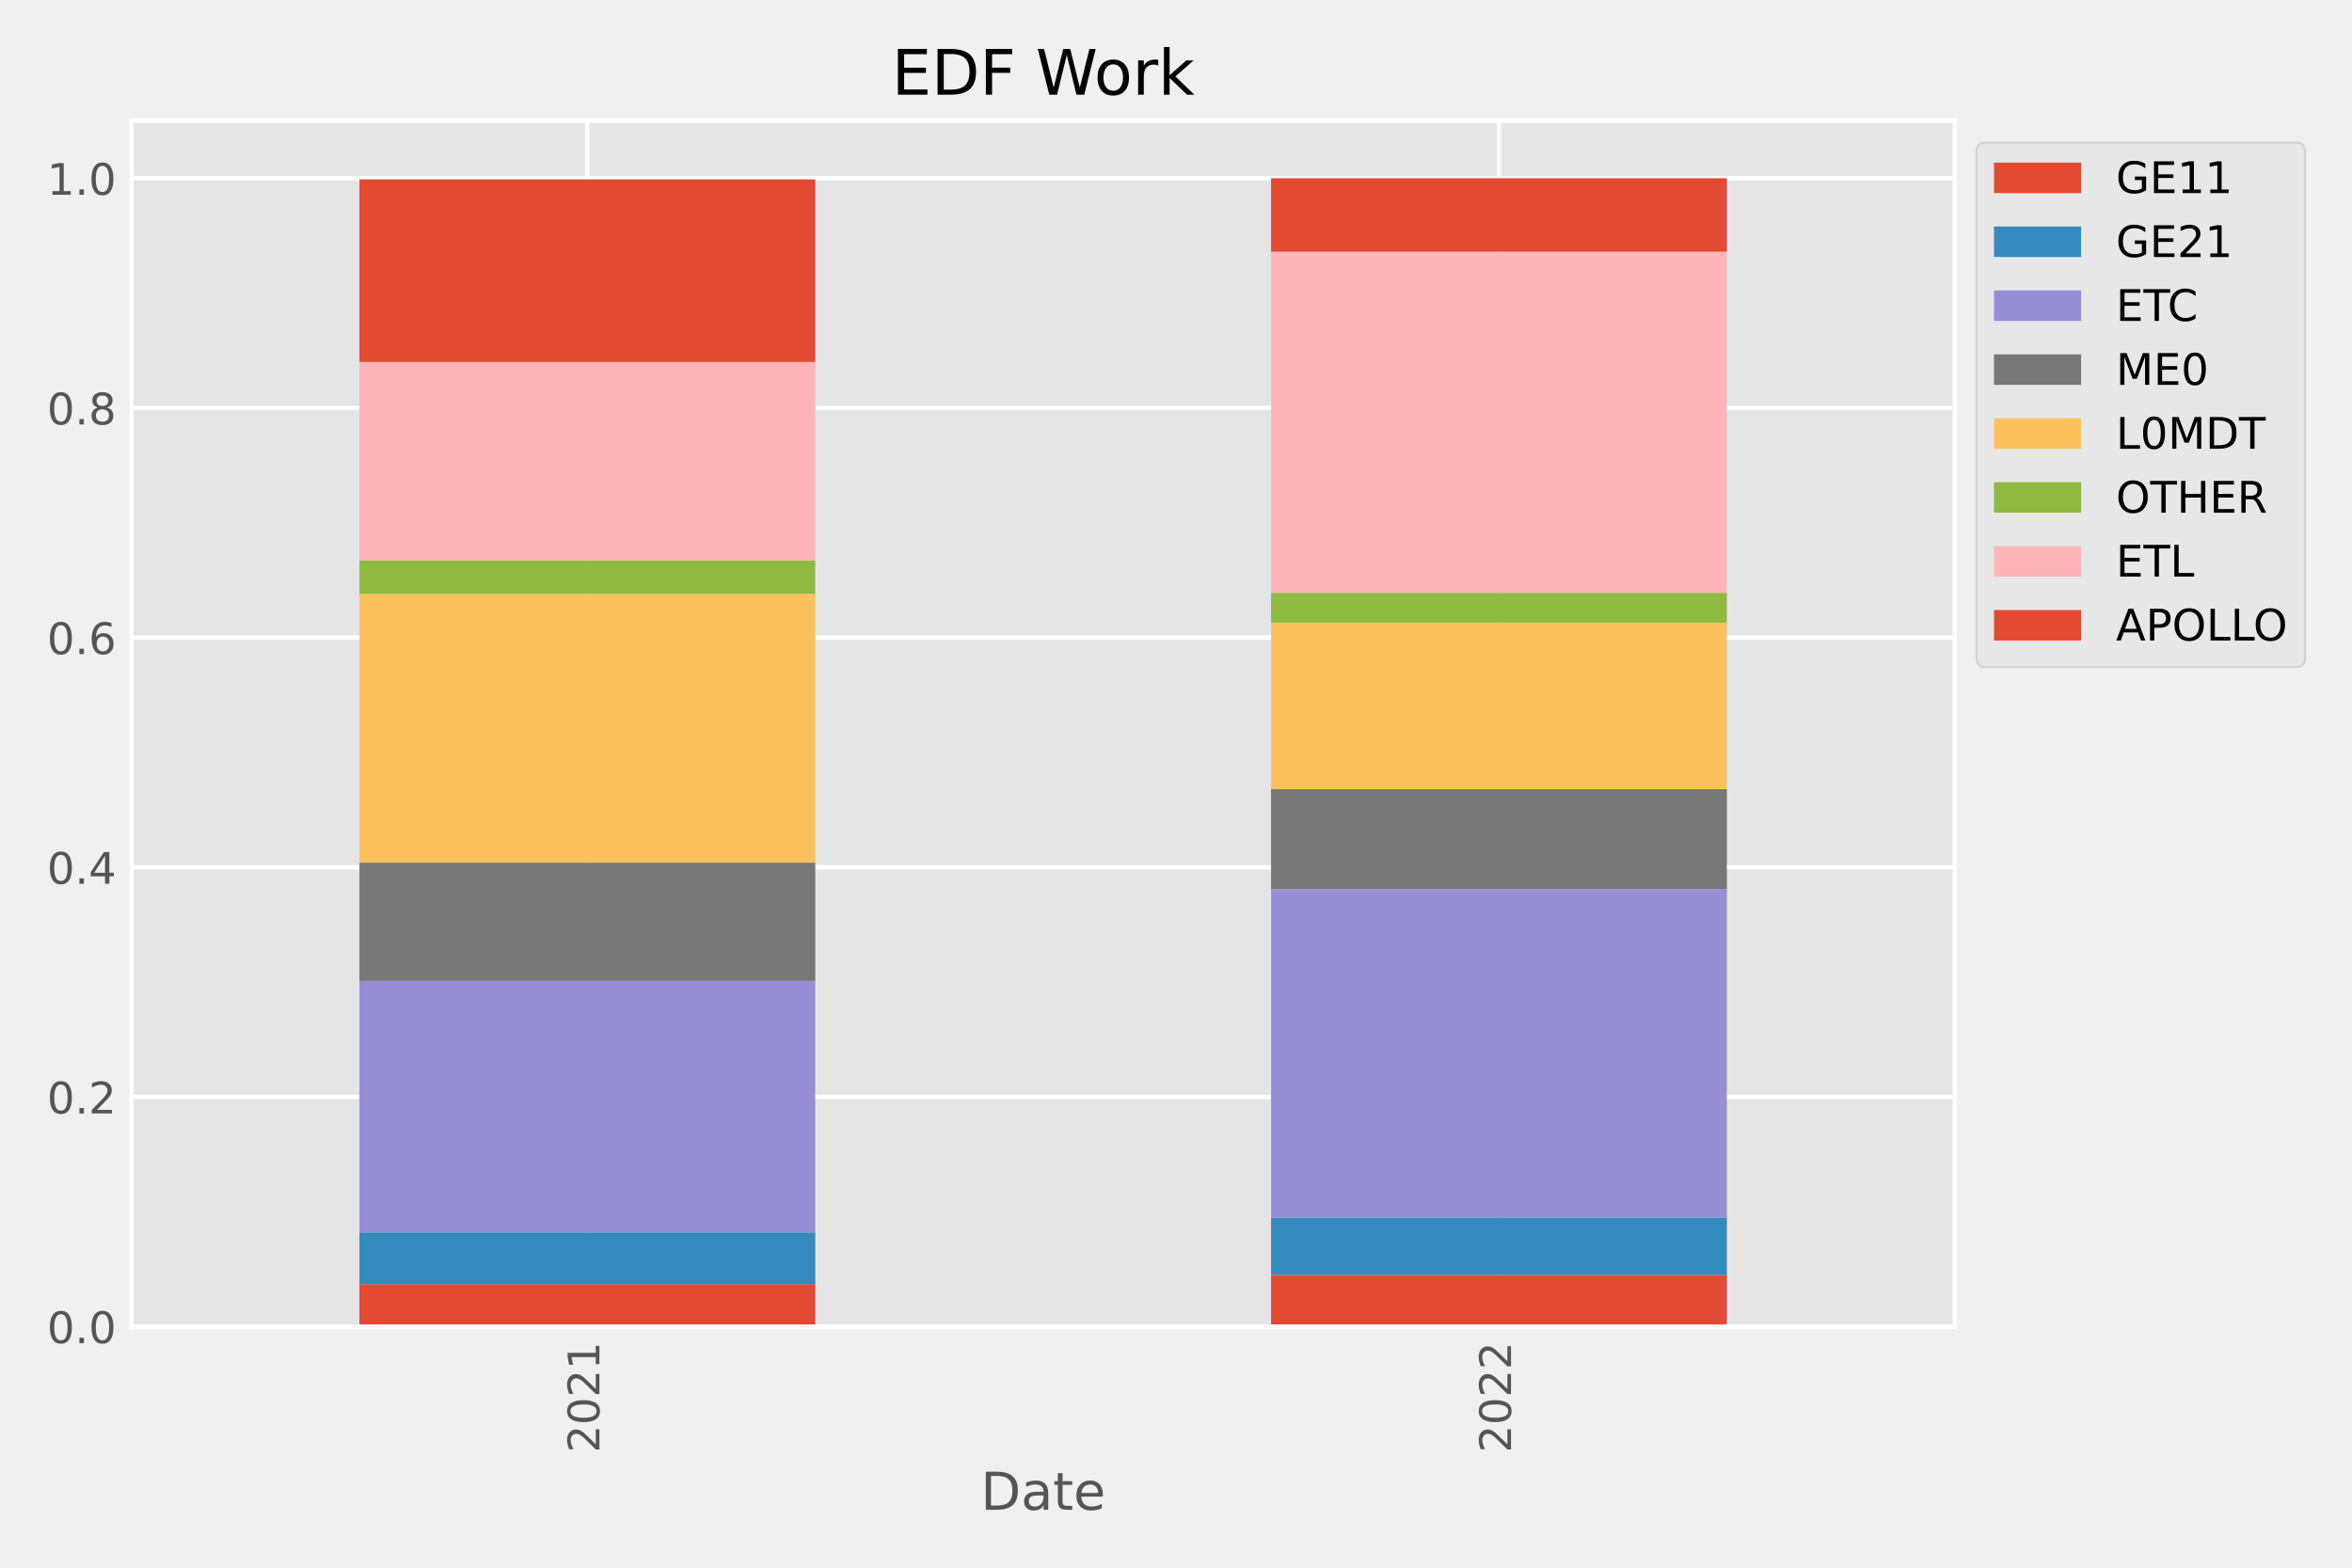
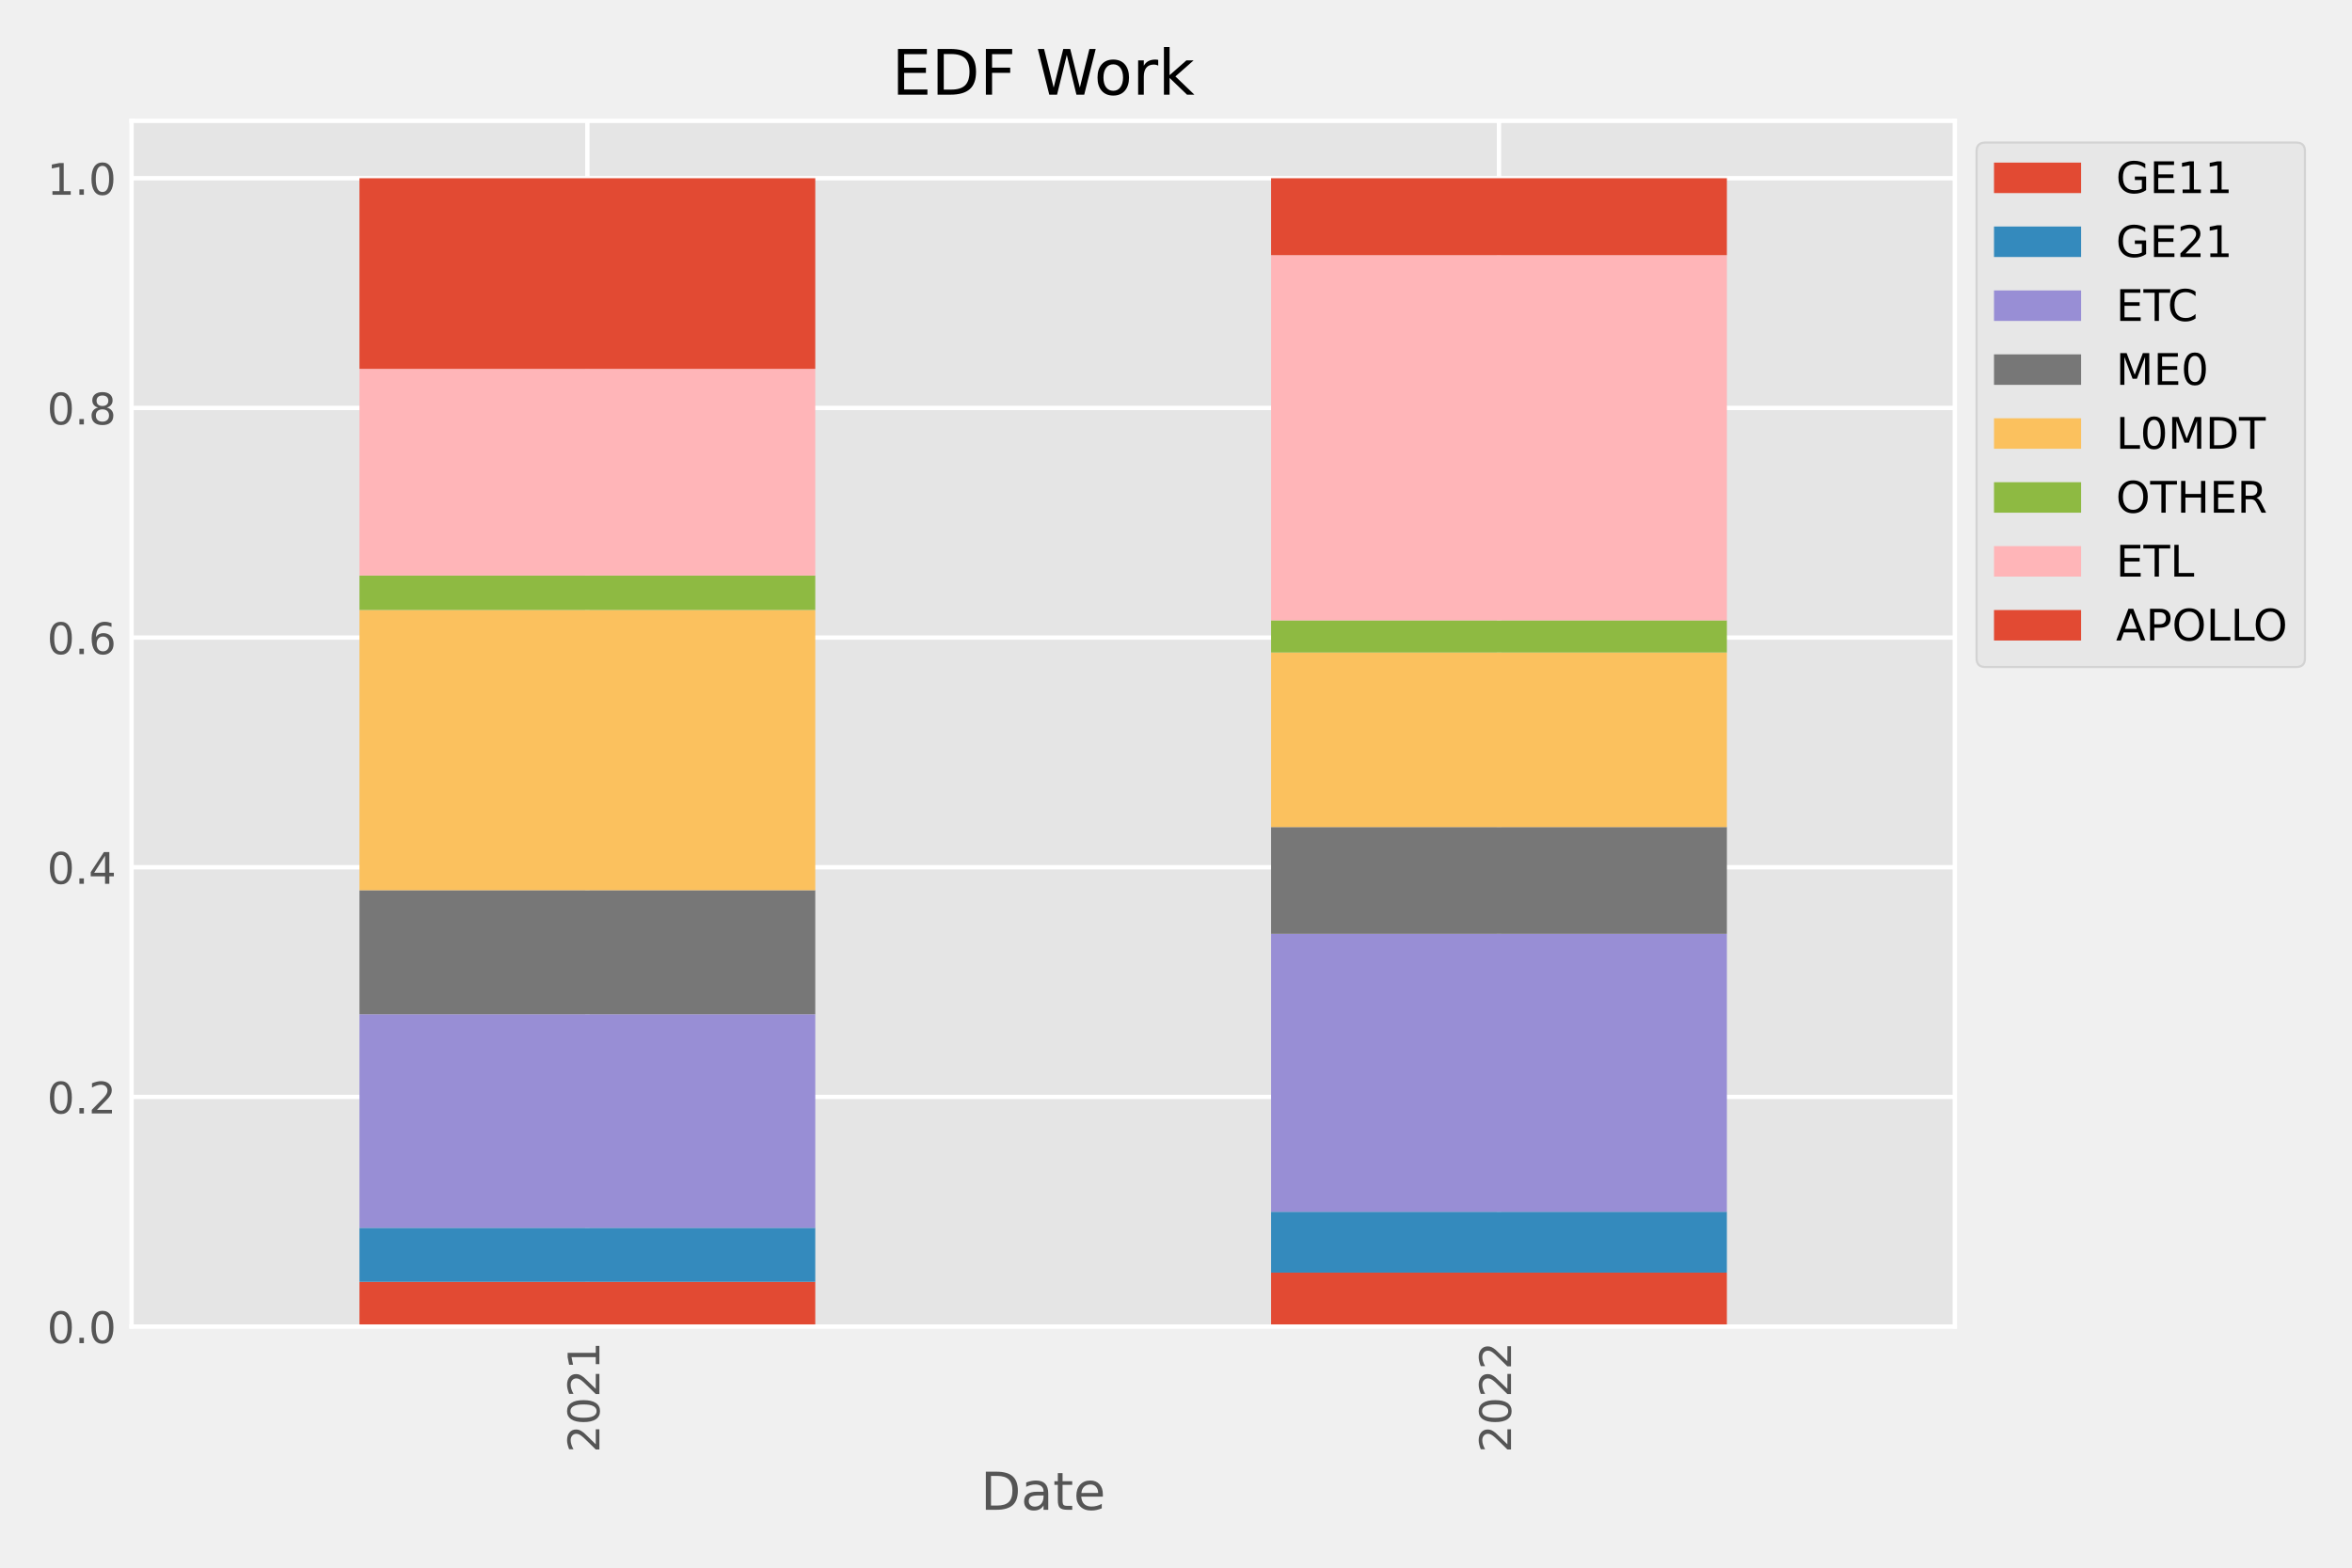
<svg xmlns="http://www.w3.org/2000/svg" xmlns:xlink="http://www.w3.org/1999/xlink" width="540pt" height="360pt" viewBox="0 0 540 360" version="1.1">
  <defs>
    <style type="text/css">*{stroke-linejoin: round; stroke-linecap: butt}</style>
  </defs>
  <g id="figure_1">
    <g id="patch_1">
      <path d="M 0 360  L 540 360  L 540 0  L 0 0  z " style="fill: #f0f0f0" />
    </g>
    <g id="axes_1">
      <g id="patch_2">
        <path d="M 30.203 304.636  L 448.805 304.636  L 448.805 27.742  L 30.203 27.742  z " style="fill: #e5e5e5" />
      </g>
      <g id="matplotlib.axis_1">
        <g id="xtick_1">
          <g id="line2d_1">
-             <path d="M 134.854 304.636  L 134.854 27.742  " clip-path="url(#pa02e7ad7bd)" style="fill: none; stroke: #ffffff" />
+             <path d="M 134.854 304.636  L 134.854 27.742  " clip-path="url(#pb8c0690dc1)" style="fill: none; stroke: #ffffff" />
          </g>
          <g id="line2d_2" />
          <g id="text_1">
            <g style="fill: #555555" transform="translate(137.6129 333.5863)rotate(-90)scale(0.1 -0.1)">
              <defs>
                <path id="DejaVuSans-32" d="M 1228 531  L 3431 531  L 3431 0  L 469 0  L 469 531  Q 828 903 1448 1529  Q 2069 2156 2228 2338  Q 2531 2678 2651 2914  Q 2772 3150 2772 3378  Q 2772 3750 2511 3984  Q 2250 4219 1831 4219  Q 1534 4219 1204 4116  Q 875 4013 500 3803  L 500 4441  Q 881 4594 1212 4672  Q 1544 4750 1819 4750  Q 2544 4750 2975 4387  Q 3406 4025 3406 3419  Q 3406 3131 3298 2873  Q 3191 2616 2906 2266  Q 2828 2175 2409 1742  Q 1991 1309 1228 531  z " transform="scale(0.015625)" />
                <path id="DejaVuSans-30" d="M 2034 4250  Q 1547 4250 1301 3770  Q 1056 3291 1056 2328  Q 1056 1369 1301 889  Q 1547 409 2034 409  Q 2525 409 2770 889  Q 3016 1369 3016 2328  Q 3016 3291 2770 3770  Q 2525 4250 2034 4250  z M 2034 4750  Q 2819 4750 3233 4129  Q 3647 3509 3647 2328  Q 3647 1150 3233 529  Q 2819 -91 2034 -91  Q 1250 -91 836 529  Q 422 1150 422 2328  Q 422 3509 836 4129  Q 1250 4750 2034 4750  z " transform="scale(0.015625)" />
                <path id="DejaVuSans-31" d="M 794 531  L 1825 531  L 1825 4091  L 703 3866  L 703 4441  L 1819 4666  L 2450 4666  L 2450 531  L 3481 531  L 3481 0  L 794 0  L 794 531  z " transform="scale(0.015625)" />
              </defs>
              <use xlink:href="#DejaVuSans-32" />
              <use xlink:href="#DejaVuSans-30" x="63.623" />
              <use xlink:href="#DejaVuSans-32" x="127.246" />
              <use xlink:href="#DejaVuSans-31" x="190.869" />
            </g>
          </g>
        </g>
        <g id="xtick_2">
          <g id="line2d_3">
-             <path d="M 344.154 304.636  L 344.154 27.742  " clip-path="url(#pa02e7ad7bd)" style="fill: none; stroke: #ffffff" />
+             <path d="M 344.154 304.636  L 344.154 27.742  " clip-path="url(#pb8c0690dc1)" style="fill: none; stroke: #ffffff" />
          </g>
          <g id="line2d_4" />
          <g id="text_2">
            <g style="fill: #555555" transform="translate(346.9137 333.5863)rotate(-90)scale(0.1 -0.1)">
              <use xlink:href="#DejaVuSans-32" />
              <use xlink:href="#DejaVuSans-30" x="63.623" />
              <use xlink:href="#DejaVuSans-32" x="127.246" />
              <use xlink:href="#DejaVuSans-32" x="190.869" />
            </g>
          </g>
        </g>
        <g id="text_3">
          <g style="fill: #555555" transform="translate(225.163 346.7044)scale(0.12 -0.12)">
            <defs>
              <path id="DejaVuSans-44" d="M 1259 4147  L 1259 519  L 2022 519  Q 2988 519 3436 956  Q 3884 1394 3884 2338  Q 3884 3275 3436 3711  Q 2988 4147 2022 4147  L 1259 4147  z M 628 4666  L 1925 4666  Q 3281 4666 3915 4102  Q 4550 3538 4550 2338  Q 4550 1131 3912 565  Q 3275 0 1925 0  L 628 0  L 628 4666  z " transform="scale(0.015625)" />
              <path id="DejaVuSans-61" d="M 2194 1759  Q 1497 1759 1228 1600  Q 959 1441 959 1056  Q 959 750 1161 570  Q 1363 391 1709 391  Q 2188 391 2477 730  Q 2766 1069 2766 1631  L 2766 1759  L 2194 1759  z M 3341 1997  L 3341 0  L 2766 0  L 2766 531  Q 2569 213 2275 61  Q 1981 -91 1556 -91  Q 1019 -91 701 211  Q 384 513 384 1019  Q 384 1609 779 1909  Q 1175 2209 1959 2209  L 2766 2209  L 2766 2266  Q 2766 2663 2505 2880  Q 2244 3097 1772 3097  Q 1472 3097 1187 3025  Q 903 2953 641 2809  L 641 3341  Q 956 3463 1253 3523  Q 1550 3584 1831 3584  Q 2591 3584 2966 3190  Q 3341 2797 3341 1997  z " transform="scale(0.015625)" />
              <path id="DejaVuSans-74" d="M 1172 4494  L 1172 3500  L 2356 3500  L 2356 3053  L 1172 3053  L 1172 1153  Q 1172 725 1289 603  Q 1406 481 1766 481  L 2356 481  L 2356 0  L 1766 0  Q 1100 0 847 248  Q 594 497 594 1153  L 594 3053  L 172 3053  L 172 3500  L 594 3500  L 594 4494  L 1172 4494  z " transform="scale(0.015625)" />
              <path id="DejaVuSans-65" d="M 3597 1894  L 3597 1613  L 953 1613  Q 991 1019 1311 708  Q 1631 397 2203 397  Q 2534 397 2845 478  Q 3156 559 3463 722  L 3463 178  Q 3153 47 2828 -22  Q 2503 -91 2169 -91  Q 1331 -91 842 396  Q 353 884 353 1716  Q 353 2575 817 3079  Q 1281 3584 2069 3584  Q 2775 3584 3186 3129  Q 3597 2675 3597 1894  z M 3022 2063  Q 3016 2534 2758 2815  Q 2500 3097 2075 3097  Q 1594 3097 1305 2825  Q 1016 2553 972 2059  L 3022 2063  z " transform="scale(0.015625)" />
            </defs>
            <use xlink:href="#DejaVuSans-44" />
            <use xlink:href="#DejaVuSans-61" x="77.002" />
            <use xlink:href="#DejaVuSans-74" x="138.281" />
            <use xlink:href="#DejaVuSans-65" x="177.49" />
          </g>
        </g>
      </g>
      <g id="matplotlib.axis_2">
        <g id="ytick_1">
          <g id="line2d_5">
-             <path d="M 30.203 304.636  L 448.805 304.636  " clip-path="url(#pa02e7ad7bd)" style="fill: none; stroke: #ffffff" />
+             <path d="M 30.203 304.636  L 448.805 304.636  " clip-path="url(#pb8c0690dc1)" style="fill: none; stroke: #ffffff" />
          </g>
          <g id="line2d_6" />
          <g id="text_4">
            <g style="fill: #555555" transform="translate(10.8 308.4355)scale(0.1 -0.1)">
              <defs>
                <path id="DejaVuSans-2e" d="M 684 794  L 1344 794  L 1344 0  L 684 0  L 684 794  z " transform="scale(0.015625)" />
              </defs>
              <use xlink:href="#DejaVuSans-30" />
              <use xlink:href="#DejaVuSans-2e" x="63.623" />
              <use xlink:href="#DejaVuSans-30" x="95.41" />
            </g>
          </g>
        </g>
        <g id="ytick_2">
          <g id="line2d_7">
-             <path d="M 30.203 251.894  L 448.805 251.894  " clip-path="url(#pa02e7ad7bd)" style="fill: none; stroke: #ffffff" />
+             <path d="M 30.203 251.894  L 448.805 251.894  " clip-path="url(#pb8c0690dc1)" style="fill: none; stroke: #ffffff" />
          </g>
          <g id="line2d_8" />
          <g id="text_5">
            <g style="fill: #555555" transform="translate(10.8 255.6937)scale(0.1 -0.1)">
              <use xlink:href="#DejaVuSans-30" />
              <use xlink:href="#DejaVuSans-2e" x="63.623" />
              <use xlink:href="#DejaVuSans-32" x="95.41" />
            </g>
          </g>
        </g>
        <g id="ytick_3">
          <g id="line2d_9">
-             <path d="M 30.203 199.153  L 448.805 199.153  " clip-path="url(#pa02e7ad7bd)" style="fill: none; stroke: #ffffff" />
+             <path d="M 30.203 199.153  L 448.805 199.153  " clip-path="url(#pb8c0690dc1)" style="fill: none; stroke: #ffffff" />
          </g>
          <g id="line2d_10" />
          <g id="text_6">
            <g style="fill: #555555" transform="translate(10.8 202.9519)scale(0.1 -0.1)">
              <defs>
                <path id="DejaVuSans-34" d="M 2419 4116  L 825 1625  L 2419 1625  L 2419 4116  z M 2253 4666  L 3047 4666  L 3047 1625  L 3713 1625  L 3713 1100  L 3047 1100  L 3047 0  L 2419 0  L 2419 1100  L 313 1100  L 313 1709  L 2253 4666  z " transform="scale(0.015625)" />
              </defs>
              <use xlink:href="#DejaVuSans-30" />
              <use xlink:href="#DejaVuSans-2e" x="63.623" />
              <use xlink:href="#DejaVuSans-34" x="95.41" />
            </g>
          </g>
        </g>
        <g id="ytick_4">
          <g id="line2d_11">
-             <path d="M 30.203 146.411  L 448.805 146.411  " clip-path="url(#pa02e7ad7bd)" style="fill: none; stroke: #ffffff" />
+             <path d="M 30.203 146.411  L 448.805 146.411  " clip-path="url(#pb8c0690dc1)" style="fill: none; stroke: #ffffff" />
          </g>
          <g id="line2d_12" />
          <g id="text_7">
            <g style="fill: #555555" transform="translate(10.8 150.21)scale(0.1 -0.1)">
              <defs>
                <path id="DejaVuSans-36" d="M 2113 2584  Q 1688 2584 1439 2293  Q 1191 2003 1191 1497  Q 1191 994 1439 701  Q 1688 409 2113 409  Q 2538 409 2786 701  Q 3034 994 3034 1497  Q 3034 2003 2786 2293  Q 2538 2584 2113 2584  z M 3366 4563  L 3366 3988  Q 3128 4100 2886 4159  Q 2644 4219 2406 4219  Q 1781 4219 1451 3797  Q 1122 3375 1075 2522  Q 1259 2794 1537 2939  Q 1816 3084 2150 3084  Q 2853 3084 3261 2657  Q 3669 2231 3669 1497  Q 3669 778 3244 343  Q 2819 -91 2113 -91  Q 1303 -91 875 529  Q 447 1150 447 2328  Q 447 3434 972 4092  Q 1497 4750 2381 4750  Q 2619 4750 2861 4703  Q 3103 4656 3366 4563  z " transform="scale(0.015625)" />
              </defs>
              <use xlink:href="#DejaVuSans-30" />
              <use xlink:href="#DejaVuSans-2e" x="63.623" />
              <use xlink:href="#DejaVuSans-36" x="95.41" />
            </g>
          </g>
        </g>
        <g id="ytick_5">
          <g id="line2d_13">
-             <path d="M 30.203 93.669  L 448.805 93.669  " clip-path="url(#pa02e7ad7bd)" style="fill: none; stroke: #ffffff" />
+             <path d="M 30.203 93.669  L 448.805 93.669  " clip-path="url(#pb8c0690dc1)" style="fill: none; stroke: #ffffff" />
          </g>
          <g id="line2d_14" />
          <g id="text_8">
            <g style="fill: #555555" transform="translate(10.8 97.46823)scale(0.1 -0.1)">
              <defs>
                <path id="DejaVuSans-38" d="M 2034 2216  Q 1584 2216 1326 1975  Q 1069 1734 1069 1313  Q 1069 891 1326 650  Q 1584 409 2034 409  Q 2484 409 2743 651  Q 3003 894 3003 1313  Q 3003 1734 2745 1975  Q 2488 2216 2034 2216  z M 1403 2484  Q 997 2584 770 2862  Q 544 3141 544 3541  Q 544 4100 942 4425  Q 1341 4750 2034 4750  Q 2731 4750 3128 4425  Q 3525 4100 3525 3541  Q 3525 3141 3298 2862  Q 3072 2584 2669 2484  Q 3125 2378 3379 2068  Q 3634 1759 3634 1313  Q 3634 634 3220 271  Q 2806 -91 2034 -91  Q 1263 -91 848 271  Q 434 634 434 1313  Q 434 1759 690 2068  Q 947 2378 1403 2484  z M 1172 3481  Q 1172 3119 1398 2916  Q 1625 2713 2034 2713  Q 2441 2713 2670 2916  Q 2900 3119 2900 3481  Q 2900 3844 2670 4047  Q 2441 4250 2034 4250  Q 1625 4250 1398 4047  Q 1172 3844 1172 3481  z " transform="scale(0.015625)" />
              </defs>
              <use xlink:href="#DejaVuSans-30" />
              <use xlink:href="#DejaVuSans-2e" x="63.623" />
              <use xlink:href="#DejaVuSans-38" x="95.41" />
            </g>
          </g>
        </g>
        <g id="ytick_6">
          <g id="line2d_15">
-             <path d="M 30.203 40.927  L 448.805 40.927  " clip-path="url(#pa02e7ad7bd)" style="fill: none; stroke: #ffffff" />
+             <path d="M 30.203 40.927  L 448.805 40.927  " clip-path="url(#pb8c0690dc1)" style="fill: none; stroke: #ffffff" />
          </g>
          <g id="line2d_16" />
          <g id="text_9">
            <g style="fill: #555555" transform="translate(10.8 44.72642)scale(0.1 -0.1)">
              <use xlink:href="#DejaVuSans-31" />
              <use xlink:href="#DejaVuSans-2e" x="63.623" />
              <use xlink:href="#DejaVuSans-30" x="95.41" />
            </g>
          </g>
        </g>
      </g>
      <g id="patch_3">
-         <path d="M 82.528 304.636  L 187.179 304.636  L 187.179 294.879  L 82.528 294.879  z " clip-path="url(#pa02e7ad7bd)" style="fill: #e24a33" />
+         <path d="M 82.528 304.636  L 187.179 304.636  L 187.179 294.352  L 82.528 294.352  z " clip-path="url(#pb8c0690dc1)" style="fill: #e24a33" />
      </g>
      <g id="patch_4">
-         <path d="M 291.829 304.636  L 396.479 304.636  L 396.479 292.769  L 291.829 292.769  z " clip-path="url(#pa02e7ad7bd)" style="fill: #e24a33" />
+         <path d="M 291.829 304.636  L 396.479 304.636  L 396.479 292.242  L 291.829 292.242  z " clip-path="url(#pb8c0690dc1)" style="fill: #e24a33" />
      </g>
      <g id="patch_5">
-         <path d="M 82.528 294.879  L 187.179 294.879  L 187.179 283.012  L 82.528 283.012  z " clip-path="url(#pa02e7ad7bd)" style="fill: #348abd" />
+         <path d="M 82.528 294.352  L 187.179 294.352  L 187.179 281.957  L 82.528 281.957  z " clip-path="url(#pb8c0690dc1)" style="fill: #348abd" />
      </g>
      <g id="patch_6">
-         <path d="M 291.829 292.769  L 396.479 292.769  L 396.479 279.584  L 291.829 279.584  z " clip-path="url(#pa02e7ad7bd)" style="fill: #348abd" />
+         <path d="M 291.829 292.242  L 396.479 292.242  L 396.479 278.265  L 291.829 278.265  z " clip-path="url(#pb8c0690dc1)" style="fill: #348abd" />
      </g>
      <g id="patch_7">
-         <path d="M 82.528 283.012  L 187.179 283.012  L 187.179 225.26  L 82.528 225.26  z " clip-path="url(#pa02e7ad7bd)" style="fill: #988ed5" />
+         <path d="M 82.528 281.957  L 187.179 281.957  L 187.179 232.907  L 82.528 232.907  z " clip-path="url(#pb8c0690dc1)" style="fill: #988ed5" />
      </g>
      <g id="patch_8">
-         <path d="M 291.829 279.584  L 396.479 279.584  L 396.479 204.163  L 291.829 204.163  z " clip-path="url(#pa02e7ad7bd)" style="fill: #988ed5" />
+         <path d="M 291.829 278.265  L 396.479 278.265  L 396.479 214.448  L 291.829 214.448  z " clip-path="url(#pb8c0690dc1)" style="fill: #988ed5" />
      </g>
      <g id="patch_9">
-         <path d="M 82.528 225.26  L 187.179 225.26  L 187.179 198.098  L 82.528 198.098  z " clip-path="url(#pa02e7ad7bd)" style="fill: #777777" />
+         <path d="M 82.528 232.907  L 187.179 232.907  L 187.179 204.427  L 82.528 204.427  z " clip-path="url(#pb8c0690dc1)" style="fill: #777777" />
      </g>
      <g id="patch_10">
-         <path d="M 291.829 204.163  L 396.479 204.163  L 396.479 181.22  L 291.829 181.22  z " clip-path="url(#pa02e7ad7bd)" style="fill: #777777" />
+         <path d="M 291.829 214.448  L 396.479 214.448  L 396.479 189.923  L 291.829 189.923  z " clip-path="url(#pb8c0690dc1)" style="fill: #777777" />
      </g>
      <g id="patch_11">
-         <path d="M 82.528 198.098  L 187.179 198.098  L 187.179 136.39  L 82.528 136.39  z " clip-path="url(#pa02e7ad7bd)" style="fill: #fbc15e" />
+         <path d="M 82.528 204.427  L 187.179 204.427  L 187.179 140.082  L 82.528 140.082  z " clip-path="url(#pb8c0690dc1)" style="fill: #fbc15e" />
      </g>
      <g id="patch_12">
-         <path d="M 291.829 181.22  L 396.479 181.22  L 396.479 142.983  L 291.829 142.983  z " clip-path="url(#pa02e7ad7bd)" style="fill: #fbc15e" />
+         <path d="M 291.829 189.923  L 396.479 189.923  L 396.479 149.839  L 291.829 149.839  z " clip-path="url(#pb8c0690dc1)" style="fill: #fbc15e" />
      </g>
      <g id="patch_13">
-         <path d="M 82.528 136.39  L 187.179 136.39  L 187.179 128.742  L 82.528 128.742  z " clip-path="url(#pa02e7ad7bd)" style="fill: #8eba42" />
+         <path d="M 82.528 140.082  L 187.179 140.082  L 187.179 132.171  L 82.528 132.171  z " clip-path="url(#pb8c0690dc1)" style="fill: #8eba42" />
      </g>
      <g id="patch_14">
-         <path d="M 291.829 142.983  L 396.479 142.983  L 396.479 136.126  L 291.829 136.126  z " clip-path="url(#pa02e7ad7bd)" style="fill: #8eba42" />
+         <path d="M 291.829 149.839  L 396.479 149.839  L 396.479 142.455  L 291.829 142.455  z " clip-path="url(#pb8c0690dc1)" style="fill: #8eba42" />
      </g>
      <g id="patch_15">
-         <path d="M 82.528 128.742  L 187.179 128.742  L 187.179 83.121  L 82.528 83.121  z " clip-path="url(#pa02e7ad7bd)" style="fill: #ffb5b8" />
+         <path d="M 82.528 132.171  L 187.179 132.171  L 187.179 84.703  L 82.528 84.703  z " clip-path="url(#pb8c0690dc1)" style="fill: #ffb5b8" />
      </g>
      <g id="patch_16">
-         <path d="M 291.829 136.126  L 396.479 136.126  L 396.479 57.805  L 291.829 57.805  z " clip-path="url(#pa02e7ad7bd)" style="fill: #ffb5b8" />
+         <path d="M 291.829 142.455  L 396.479 142.455  L 396.479 58.596  L 291.829 58.596  z " clip-path="url(#pb8c0690dc1)" style="fill: #ffb5b8" />
      </g>
      <g id="patch_17">
-         <path d="M 82.528 83.121  L 187.179 83.121  L 187.179 41.191  L 82.528 41.191  z " clip-path="url(#pa02e7ad7bd)" style="fill: #e24a33" />
+         <path d="M 82.528 84.703  L 187.179 84.703  L 187.179 40.927  L 82.528 40.927  z " clip-path="url(#pb8c0690dc1)" style="fill: #e24a33" />
      </g>
      <g id="patch_18">
-         <path d="M 291.829 57.805  L 396.479 57.805  L 396.479 40.927  L 291.829 40.927  z " clip-path="url(#pa02e7ad7bd)" style="fill: #e24a33" />
+         <path d="M 291.829 58.596  L 396.479 58.596  L 396.479 40.927  L 291.829 40.927  z " clip-path="url(#pb8c0690dc1)" style="fill: #e24a33" />
      </g>
      <g id="patch_19">
        <path d="M 30.203 304.636  L 30.203 27.742  " style="fill: none; stroke: #ffffff; stroke-linejoin: miter; stroke-linecap: square" />
      </g>
      <g id="patch_20">
        <path d="M 448.805 304.636  L 448.805 27.742  " style="fill: none; stroke: #ffffff; stroke-linejoin: miter; stroke-linecap: square" />
      </g>
      <g id="patch_21">
        <path d="M 30.203 304.636  L 448.805 304.636  " style="fill: none; stroke: #ffffff; stroke-linejoin: miter; stroke-linecap: square" />
      </g>
      <g id="patch_22">
        <path d="M 30.203 27.742  L 448.805 27.742  " style="fill: none; stroke: #ffffff; stroke-linejoin: miter; stroke-linecap: square" />
      </g>
      <g id="text_10">
        <g transform="translate(204.7504 21.74175)scale(0.144 -0.144)">
          <defs>
            <path id="DejaVuSans-45" d="M 628 4666  L 3578 4666  L 3578 4134  L 1259 4134  L 1259 2753  L 3481 2753  L 3481 2222  L 1259 2222  L 1259 531  L 3634 531  L 3634 0  L 628 0  L 628 4666  z " transform="scale(0.015625)" />
            <path id="DejaVuSans-46" d="M 628 4666  L 3309 4666  L 3309 4134  L 1259 4134  L 1259 2759  L 3109 2759  L 3109 2228  L 1259 2228  L 1259 0  L 628 0  L 628 4666  z " transform="scale(0.015625)" />
            <path id="DejaVuSans-20" transform="scale(0.015625)" />
            <path id="DejaVuSans-57" d="M 213 4666  L 850 4666  L 1831 722  L 2809 4666  L 3519 4666  L 4500 722  L 5478 4666  L 6119 4666  L 4947 0  L 4153 0  L 3169 4050  L 2175 0  L 1381 0  L 213 4666  z " transform="scale(0.015625)" />
            <path id="DejaVuSans-6f" d="M 1959 3097  Q 1497 3097 1228 2736  Q 959 2375 959 1747  Q 959 1119 1226 758  Q 1494 397 1959 397  Q 2419 397 2687 759  Q 2956 1122 2956 1747  Q 2956 2369 2687 2733  Q 2419 3097 1959 3097  z M 1959 3584  Q 2709 3584 3137 3096  Q 3566 2609 3566 1747  Q 3566 888 3137 398  Q 2709 -91 1959 -91  Q 1206 -91 779 398  Q 353 888 353 1747  Q 353 2609 779 3096  Q 1206 3584 1959 3584  z " transform="scale(0.015625)" />
            <path id="DejaVuSans-72" d="M 2631 2963  Q 2534 3019 2420 3045  Q 2306 3072 2169 3072  Q 1681 3072 1420 2755  Q 1159 2438 1159 1844  L 1159 0  L 581 0  L 581 3500  L 1159 3500  L 1159 2956  Q 1341 3275 1631 3429  Q 1922 3584 2338 3584  Q 2397 3584 2469 3576  Q 2541 3569 2628 3553  L 2631 2963  z " transform="scale(0.015625)" />
            <path id="DejaVuSans-6b" d="M 581 4863  L 1159 4863  L 1159 1991  L 2875 3500  L 3609 3500  L 1753 1863  L 3688 0  L 2938 0  L 1159 1709  L 1159 0  L 581 0  L 581 4863  z " transform="scale(0.015625)" />
          </defs>
          <use xlink:href="#DejaVuSans-45" />
          <use xlink:href="#DejaVuSans-44" x="63.184" />
          <use xlink:href="#DejaVuSans-46" x="140.186" />
          <use xlink:href="#DejaVuSans-20" x="197.705" />
          <use xlink:href="#DejaVuSans-57" x="229.492" />
          <use xlink:href="#DejaVuSans-6f" x="322.494" />
          <use xlink:href="#DejaVuSans-72" x="383.676" />
          <use xlink:href="#DejaVuSans-6b" x="424.789" />
        </g>
      </g>
      <g id="legend_1">
        <g id="patch_23">
          <path d="M 455.805 153.167  L 527.2 153.167  Q 529.2 153.167 529.2 151.167  L 529.2 34.742  Q 529.2 32.742 527.2 32.742  L 455.805 32.742  Q 453.805 32.742 453.805 34.742  L 453.805 151.167  Q 453.805 153.167 455.805 153.167  z " style="fill: #e5e5e5; opacity: 0.8; stroke: #cccccc; stroke-width: 0.5; stroke-linejoin: miter" />
        </g>
        <g id="patch_24">
          <path d="M 457.805 44.34  L 477.805 44.34  L 477.805 37.34  L 457.805 37.34  z " style="fill: #e24a33" />
        </g>
        <g id="text_11">
          <g transform="translate(485.8047 44.34019)scale(0.1 -0.1)">
            <defs>
              <path id="DejaVuSans-47" d="M 3809 666  L 3809 1919  L 2778 1919  L 2778 2438  L 4434 2438  L 4434 434  Q 4069 175 3628 42  Q 3188 -91 2688 -91  Q 1594 -91 976 548  Q 359 1188 359 2328  Q 359 3472 976 4111  Q 1594 4750 2688 4750  Q 3144 4750 3555 4637  Q 3966 4525 4313 4306  L 4313 3634  Q 3963 3931 3569 4081  Q 3175 4231 2741 4231  Q 1884 4231 1454 3753  Q 1025 3275 1025 2328  Q 1025 1384 1454 906  Q 1884 428 2741 428  Q 3075 428 3337 486  Q 3600 544 3809 666  z " transform="scale(0.015625)" />
            </defs>
            <use xlink:href="#DejaVuSans-47" />
            <use xlink:href="#DejaVuSans-45" x="77.49" />
            <use xlink:href="#DejaVuSans-31" x="140.674" />
            <use xlink:href="#DejaVuSans-31" x="204.297" />
          </g>
        </g>
        <g id="patch_25">
          <path d="M 457.805 59.018  L 477.805 59.018  L 477.805 52.018  L 457.805 52.018  z " style="fill: #348abd" />
        </g>
        <g id="text_12">
          <g transform="translate(485.8047 59.01831)scale(0.1 -0.1)">
            <use xlink:href="#DejaVuSans-47" />
            <use xlink:href="#DejaVuSans-45" x="77.49" />
            <use xlink:href="#DejaVuSans-32" x="140.674" />
            <use xlink:href="#DejaVuSans-31" x="204.297" />
          </g>
        </g>
        <g id="patch_26">
          <path d="M 457.805 73.696  L 477.805 73.696  L 477.805 66.696  L 457.805 66.696  z " style="fill: #988ed5" />
        </g>
        <g id="text_13">
          <g transform="translate(485.8047 73.69644)scale(0.1 -0.1)">
            <defs>
              <path id="DejaVuSans-54" d="M -19 4666  L 3928 4666  L 3928 4134  L 2272 4134  L 2272 0  L 1638 0  L 1638 4134  L -19 4134  L -19 4666  z " transform="scale(0.015625)" />
              <path id="DejaVuSans-43" d="M 4122 4306  L 4122 3641  Q 3803 3938 3442 4084  Q 3081 4231 2675 4231  Q 1875 4231 1450 3742  Q 1025 3253 1025 2328  Q 1025 1406 1450 917  Q 1875 428 2675 428  Q 3081 428 3442 575  Q 3803 722 4122 1019  L 4122 359  Q 3791 134 3420 21  Q 3050 -91 2638 -91  Q 1578 -91 968 557  Q 359 1206 359 2328  Q 359 3453 968 4101  Q 1578 4750 2638 4750  Q 3056 4750 3426 4639  Q 3797 4528 4122 4306  z " transform="scale(0.015625)" />
            </defs>
            <use xlink:href="#DejaVuSans-45" />
            <use xlink:href="#DejaVuSans-54" x="63.184" />
            <use xlink:href="#DejaVuSans-43" x="118.393" />
          </g>
        </g>
        <g id="patch_27">
          <path d="M 457.805 88.375  L 477.805 88.375  L 477.805 81.375  L 457.805 81.375  z " style="fill: #777777" />
        </g>
        <g id="text_14">
          <g transform="translate(485.8047 88.37456)scale(0.1 -0.1)">
            <defs>
              <path id="DejaVuSans-4d" d="M 628 4666  L 1569 4666  L 2759 1491  L 3956 4666  L 4897 4666  L 4897 0  L 4281 0  L 4281 4097  L 3078 897  L 2444 897  L 1241 4097  L 1241 0  L 628 0  L 628 4666  z " transform="scale(0.015625)" />
            </defs>
            <use xlink:href="#DejaVuSans-4d" />
            <use xlink:href="#DejaVuSans-45" x="86.279" />
            <use xlink:href="#DejaVuSans-30" x="149.463" />
          </g>
        </g>
        <g id="patch_28">
          <path d="M 457.805 103.053  L 477.805 103.053  L 477.805 96.053  L 457.805 96.053  z " style="fill: #fbc15e" />
        </g>
        <g id="text_15">
          <g transform="translate(485.8047 103.0527)scale(0.1 -0.1)">
            <defs>
              <path id="DejaVuSans-4c" d="M 628 4666  L 1259 4666  L 1259 531  L 3531 531  L 3531 0  L 628 0  L 628 4666  z " transform="scale(0.015625)" />
            </defs>
            <use xlink:href="#DejaVuSans-4c" />
            <use xlink:href="#DejaVuSans-30" x="55.713" />
            <use xlink:href="#DejaVuSans-4d" x="119.336" />
            <use xlink:href="#DejaVuSans-44" x="205.615" />
            <use xlink:href="#DejaVuSans-54" x="282.617" />
          </g>
        </g>
        <g id="patch_29">
          <path d="M 457.805 117.731  L 477.805 117.731  L 477.805 110.731  L 457.805 110.731  z " style="fill: #8eba42" />
        </g>
        <g id="text_16">
          <g transform="translate(485.8047 117.7308)scale(0.1 -0.1)">
            <defs>
              <path id="DejaVuSans-4f" d="M 2522 4238  Q 1834 4238 1429 3725  Q 1025 3213 1025 2328  Q 1025 1447 1429 934  Q 1834 422 2522 422  Q 3209 422 3611 934  Q 4013 1447 4013 2328  Q 4013 3213 3611 3725  Q 3209 4238 2522 4238  z M 2522 4750  Q 3503 4750 4090 4092  Q 4678 3434 4678 2328  Q 4678 1225 4090 567  Q 3503 -91 2522 -91  Q 1538 -91 948 565  Q 359 1222 359 2328  Q 359 3434 948 4092  Q 1538 4750 2522 4750  z " transform="scale(0.015625)" />
              <path id="DejaVuSans-48" d="M 628 4666  L 1259 4666  L 1259 2753  L 3553 2753  L 3553 4666  L 4184 4666  L 4184 0  L 3553 0  L 3553 2222  L 1259 2222  L 1259 0  L 628 0  L 628 4666  z " transform="scale(0.015625)" />
              <path id="DejaVuSans-52" d="M 2841 2188  Q 3044 2119 3236 1894  Q 3428 1669 3622 1275  L 4263 0  L 3584 0  L 2988 1197  Q 2756 1666 2539 1819  Q 2322 1972 1947 1972  L 1259 1972  L 1259 0  L 628 0  L 628 4666  L 2053 4666  Q 2853 4666 3247 4331  Q 3641 3997 3641 3322  Q 3641 2881 3436 2590  Q 3231 2300 2841 2188  z M 1259 4147  L 1259 2491  L 2053 2491  Q 2509 2491 2742 2702  Q 2975 2913 2975 3322  Q 2975 3731 2742 3939  Q 2509 4147 2053 4147  L 1259 4147  z " transform="scale(0.015625)" />
            </defs>
            <use xlink:href="#DejaVuSans-4f" />
            <use xlink:href="#DejaVuSans-54" x="78.711" />
            <use xlink:href="#DejaVuSans-48" x="139.795" />
            <use xlink:href="#DejaVuSans-45" x="214.99" />
            <use xlink:href="#DejaVuSans-52" x="278.174" />
          </g>
        </g>
        <g id="patch_30">
          <path d="M 457.805 132.409  L 477.805 132.409  L 477.805 125.409  L 457.805 125.409  z " style="fill: #ffb5b8" />
        </g>
        <g id="text_17">
          <g transform="translate(485.8047 132.4089)scale(0.1 -0.1)">
            <use xlink:href="#DejaVuSans-45" />
            <use xlink:href="#DejaVuSans-54" x="63.184" />
            <use xlink:href="#DejaVuSans-4c" x="124.268" />
          </g>
        </g>
        <g id="patch_31">
          <path d="M 457.805 147.087  L 477.805 147.087  L 477.805 140.087  L 457.805 140.087  z " style="fill: #e24a33" />
        </g>
        <g id="text_18">
          <g transform="translate(485.8047 147.0871)scale(0.1 -0.1)">
            <defs>
              <path id="DejaVuSans-41" d="M 2188 4044  L 1331 1722  L 3047 1722  L 2188 4044  z M 1831 4666  L 2547 4666  L 4325 0  L 3669 0  L 3244 1197  L 1141 1197  L 716 0  L 50 0  L 1831 4666  z " transform="scale(0.015625)" />
              <path id="DejaVuSans-50" d="M 1259 4147  L 1259 2394  L 2053 2394  Q 2494 2394 2734 2622  Q 2975 2850 2975 3272  Q 2975 3691 2734 3919  Q 2494 4147 2053 4147  L 1259 4147  z M 628 4666  L 2053 4666  Q 2838 4666 3239 4311  Q 3641 3956 3641 3272  Q 3641 2581 3239 2228  Q 2838 1875 2053 1875  L 1259 1875  L 1259 0  L 628 0  L 628 4666  z " transform="scale(0.015625)" />
            </defs>
            <use xlink:href="#DejaVuSans-41" />
            <use xlink:href="#DejaVuSans-50" x="68.408" />
            <use xlink:href="#DejaVuSans-4f" x="128.711" />
            <use xlink:href="#DejaVuSans-4c" x="207.422" />
            <use xlink:href="#DejaVuSans-4c" x="263.135" />
            <use xlink:href="#DejaVuSans-4f" x="315.223" />
          </g>
        </g>
      </g>
    </g>
  </g>
  <defs>
-     <clipPath id="pa02e7ad7bd">
+     <clipPath id="pb8c0690dc1">
      <rect x="30.203" y="27.742" width="418.602" height="276.894" />
    </clipPath>
  </defs>
</svg>
